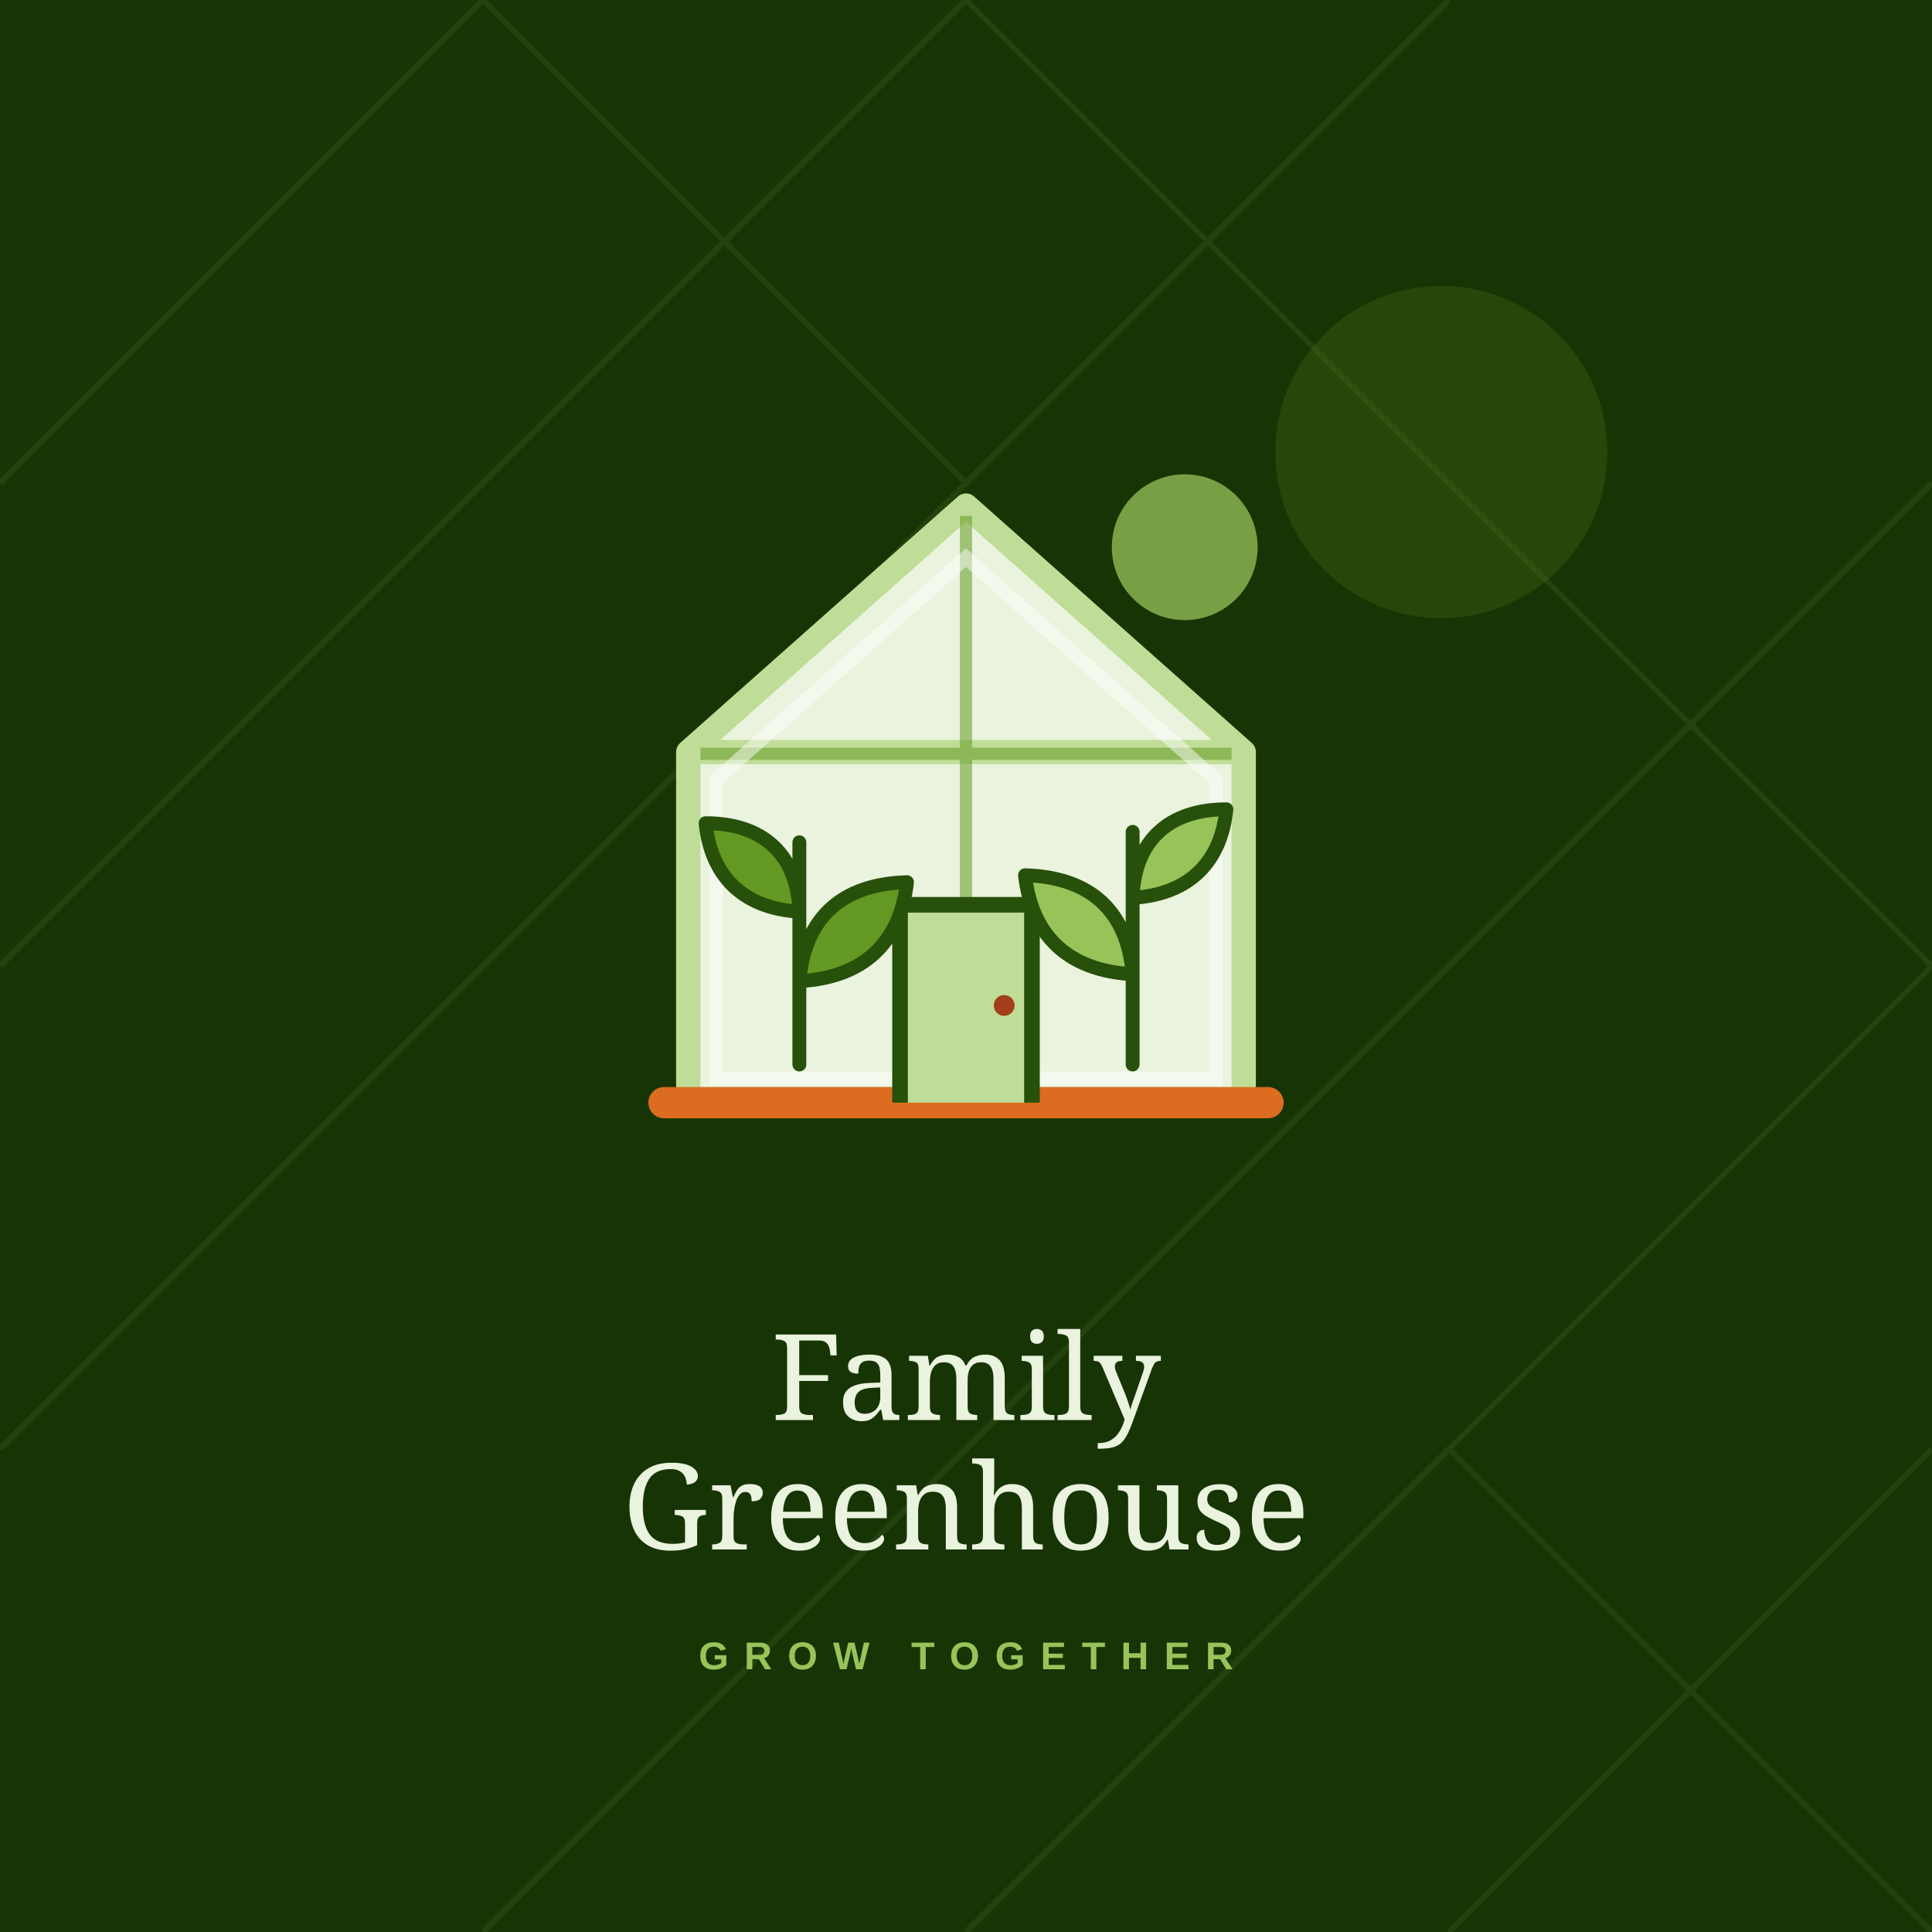
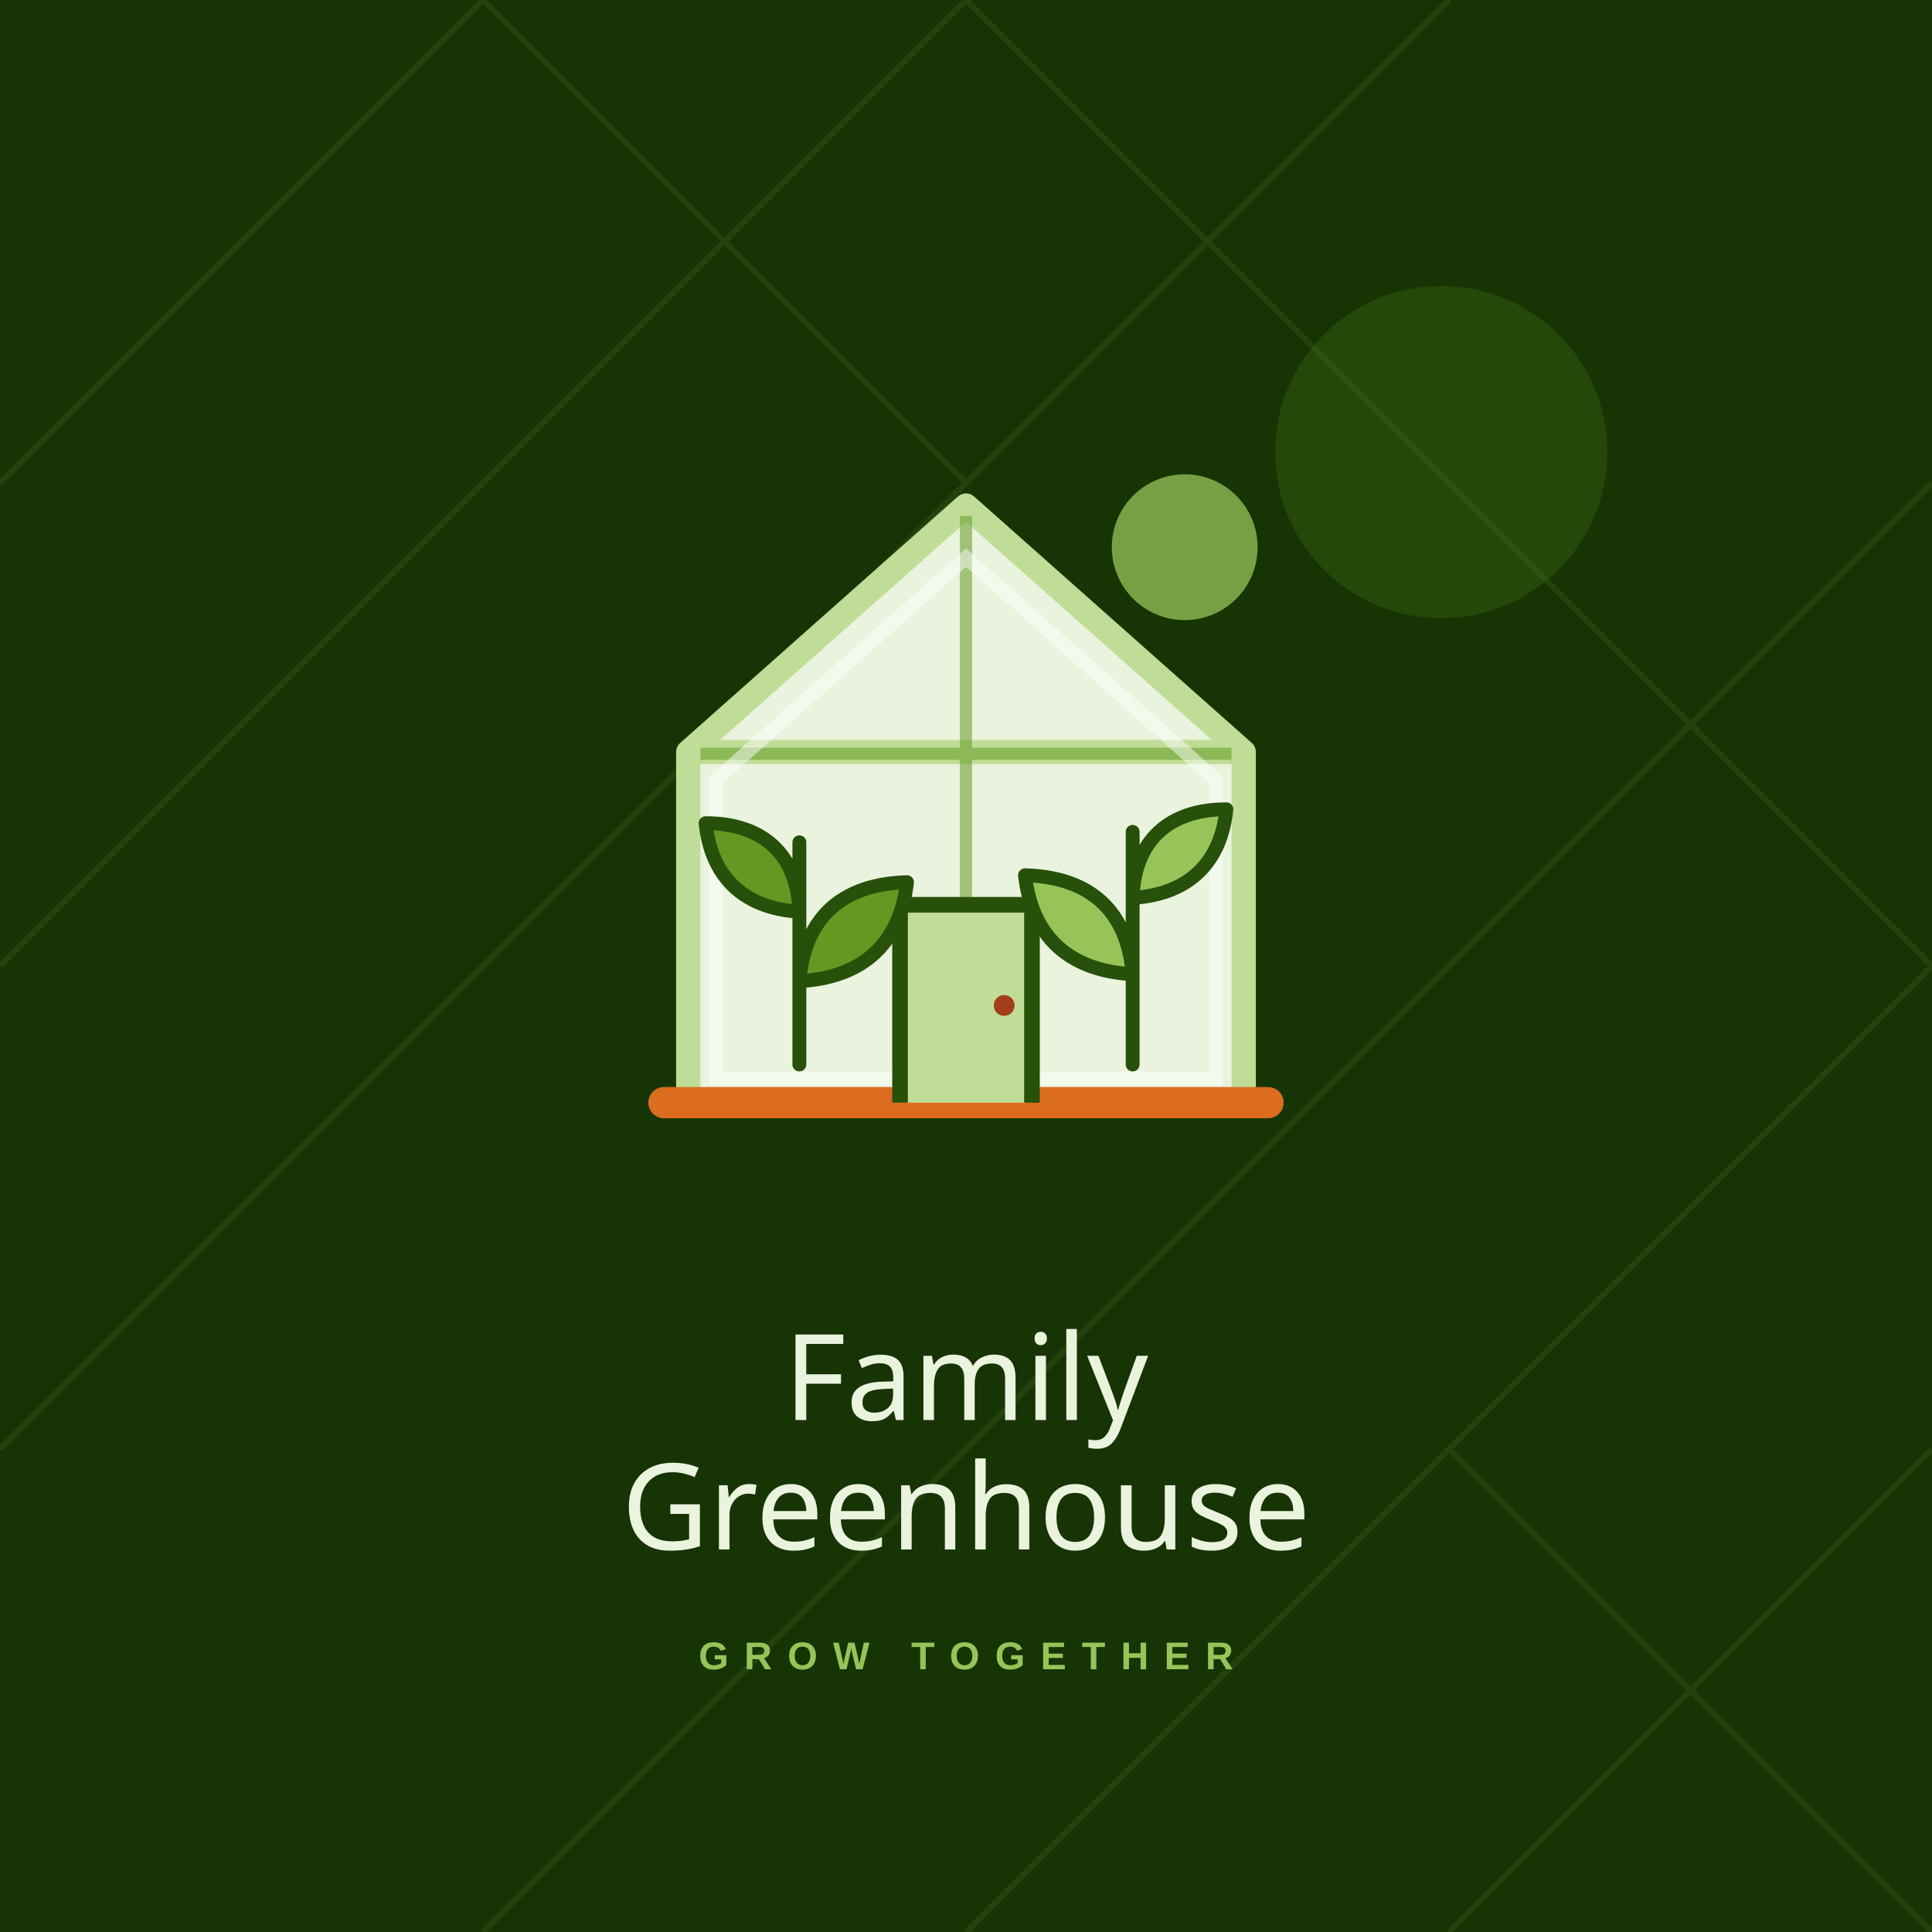
<svg xmlns="http://www.w3.org/2000/svg" viewBox="0 0 1000 1000" role="img" aria-labelledby="title">
  <rect width="1000" height="1000" fill="#173404" />
  <g fill="none" stroke="#97C459" stroke-width="3" opacity=".10">
    <path d="M0 250 250 0M0 500 500 0M0 750 750 0M250 1000 1000 250M500 1000 1000 500M750 1000 1000 750" />
    <path d="M0 250 250 0 500 250M0 500 500 0 1000 500M500 1000 750 750 1000 1000" />
  </g>
  <circle cx="746" cy="234" r="86" fill="#639922" opacity=".18" />
  <g transform="translate(270 188) scale(.8984375)">
    <circle cx="382" cy="106" r="42" fill="#97C459" opacity=".75" />
    <path d="M96 224 256 82l160 142v202H96Z" fill="#EAF3DE" />
    <path d="M96 224 256 82l160 142M96 224h320v202H96Z" fill="none" stroke="#C0DD97" stroke-width="14" stroke-linejoin="round" />
    <path d="M256 88v338M103 225h306" fill="none" stroke="#639922" stroke-width="7" opacity=".55" />
    <path d="M112 238v174h288V238M112 240 256 112l144 128" fill="none" stroke="#FFFFFF" stroke-width="8" opacity=".48" />
    <path d="M82 426h348" stroke="#DC6C1F" stroke-width="18" stroke-linecap="round" />
    <path d="M218 426V312h76v114" fill="#C0DD97" stroke="#27500A" stroke-width="9" />
    <circle cx="278" cy="370" r="6" fill="#A23F1A" />
    <path d="M160 404V276M160 316c-33-2-51-21-54-51 33 0 53 18 54 51Zm0 40c37-2 58-22 62-57-37 1-59 20-62 57Z" fill="#639922" stroke="#27500A" stroke-width="8" stroke-linecap="round" stroke-linejoin="round" />
    <path d="M352 404V270M352 308c33-2 51-21 54-51-33 0-53 18-54 51Zm0 44c-37-2-58-22-62-57 37 1 59 20 62 57Z" fill="#97C459" stroke="#27500A" stroke-width="8" stroke-linecap="round" stroke-linejoin="round" />
  </g>
-   <text x="500" y="735" text-anchor="middle" font-family="Gloock, Georgia, serif" font-size="62" font-weight="400" fill="#EAF3DE">Family</text>
-   <text x="500" y="802" text-anchor="middle" font-family="Gloock, Georgia, serif" font-size="62" font-weight="400" fill="#EAF3DE">Greenhouse</text>
+   <text x="500" y="735" text-anchor="middle" font-family="Bitter Variable" font-size="62" font-weight="400" fill="#EAF3DE">Family</text>
+   <text x="500" y="802" text-anchor="middle" font-family="Bitter Variable" font-size="62" font-weight="400" fill="#EAF3DE">Greenhouse</text>
  <text x="500" y="864" text-anchor="middle" font-family="Instrument Sans, Arial, sans-serif" font-size="20" font-weight="600" letter-spacing="8" fill="#97C459">GROW TOGETHER</text>
</svg>
